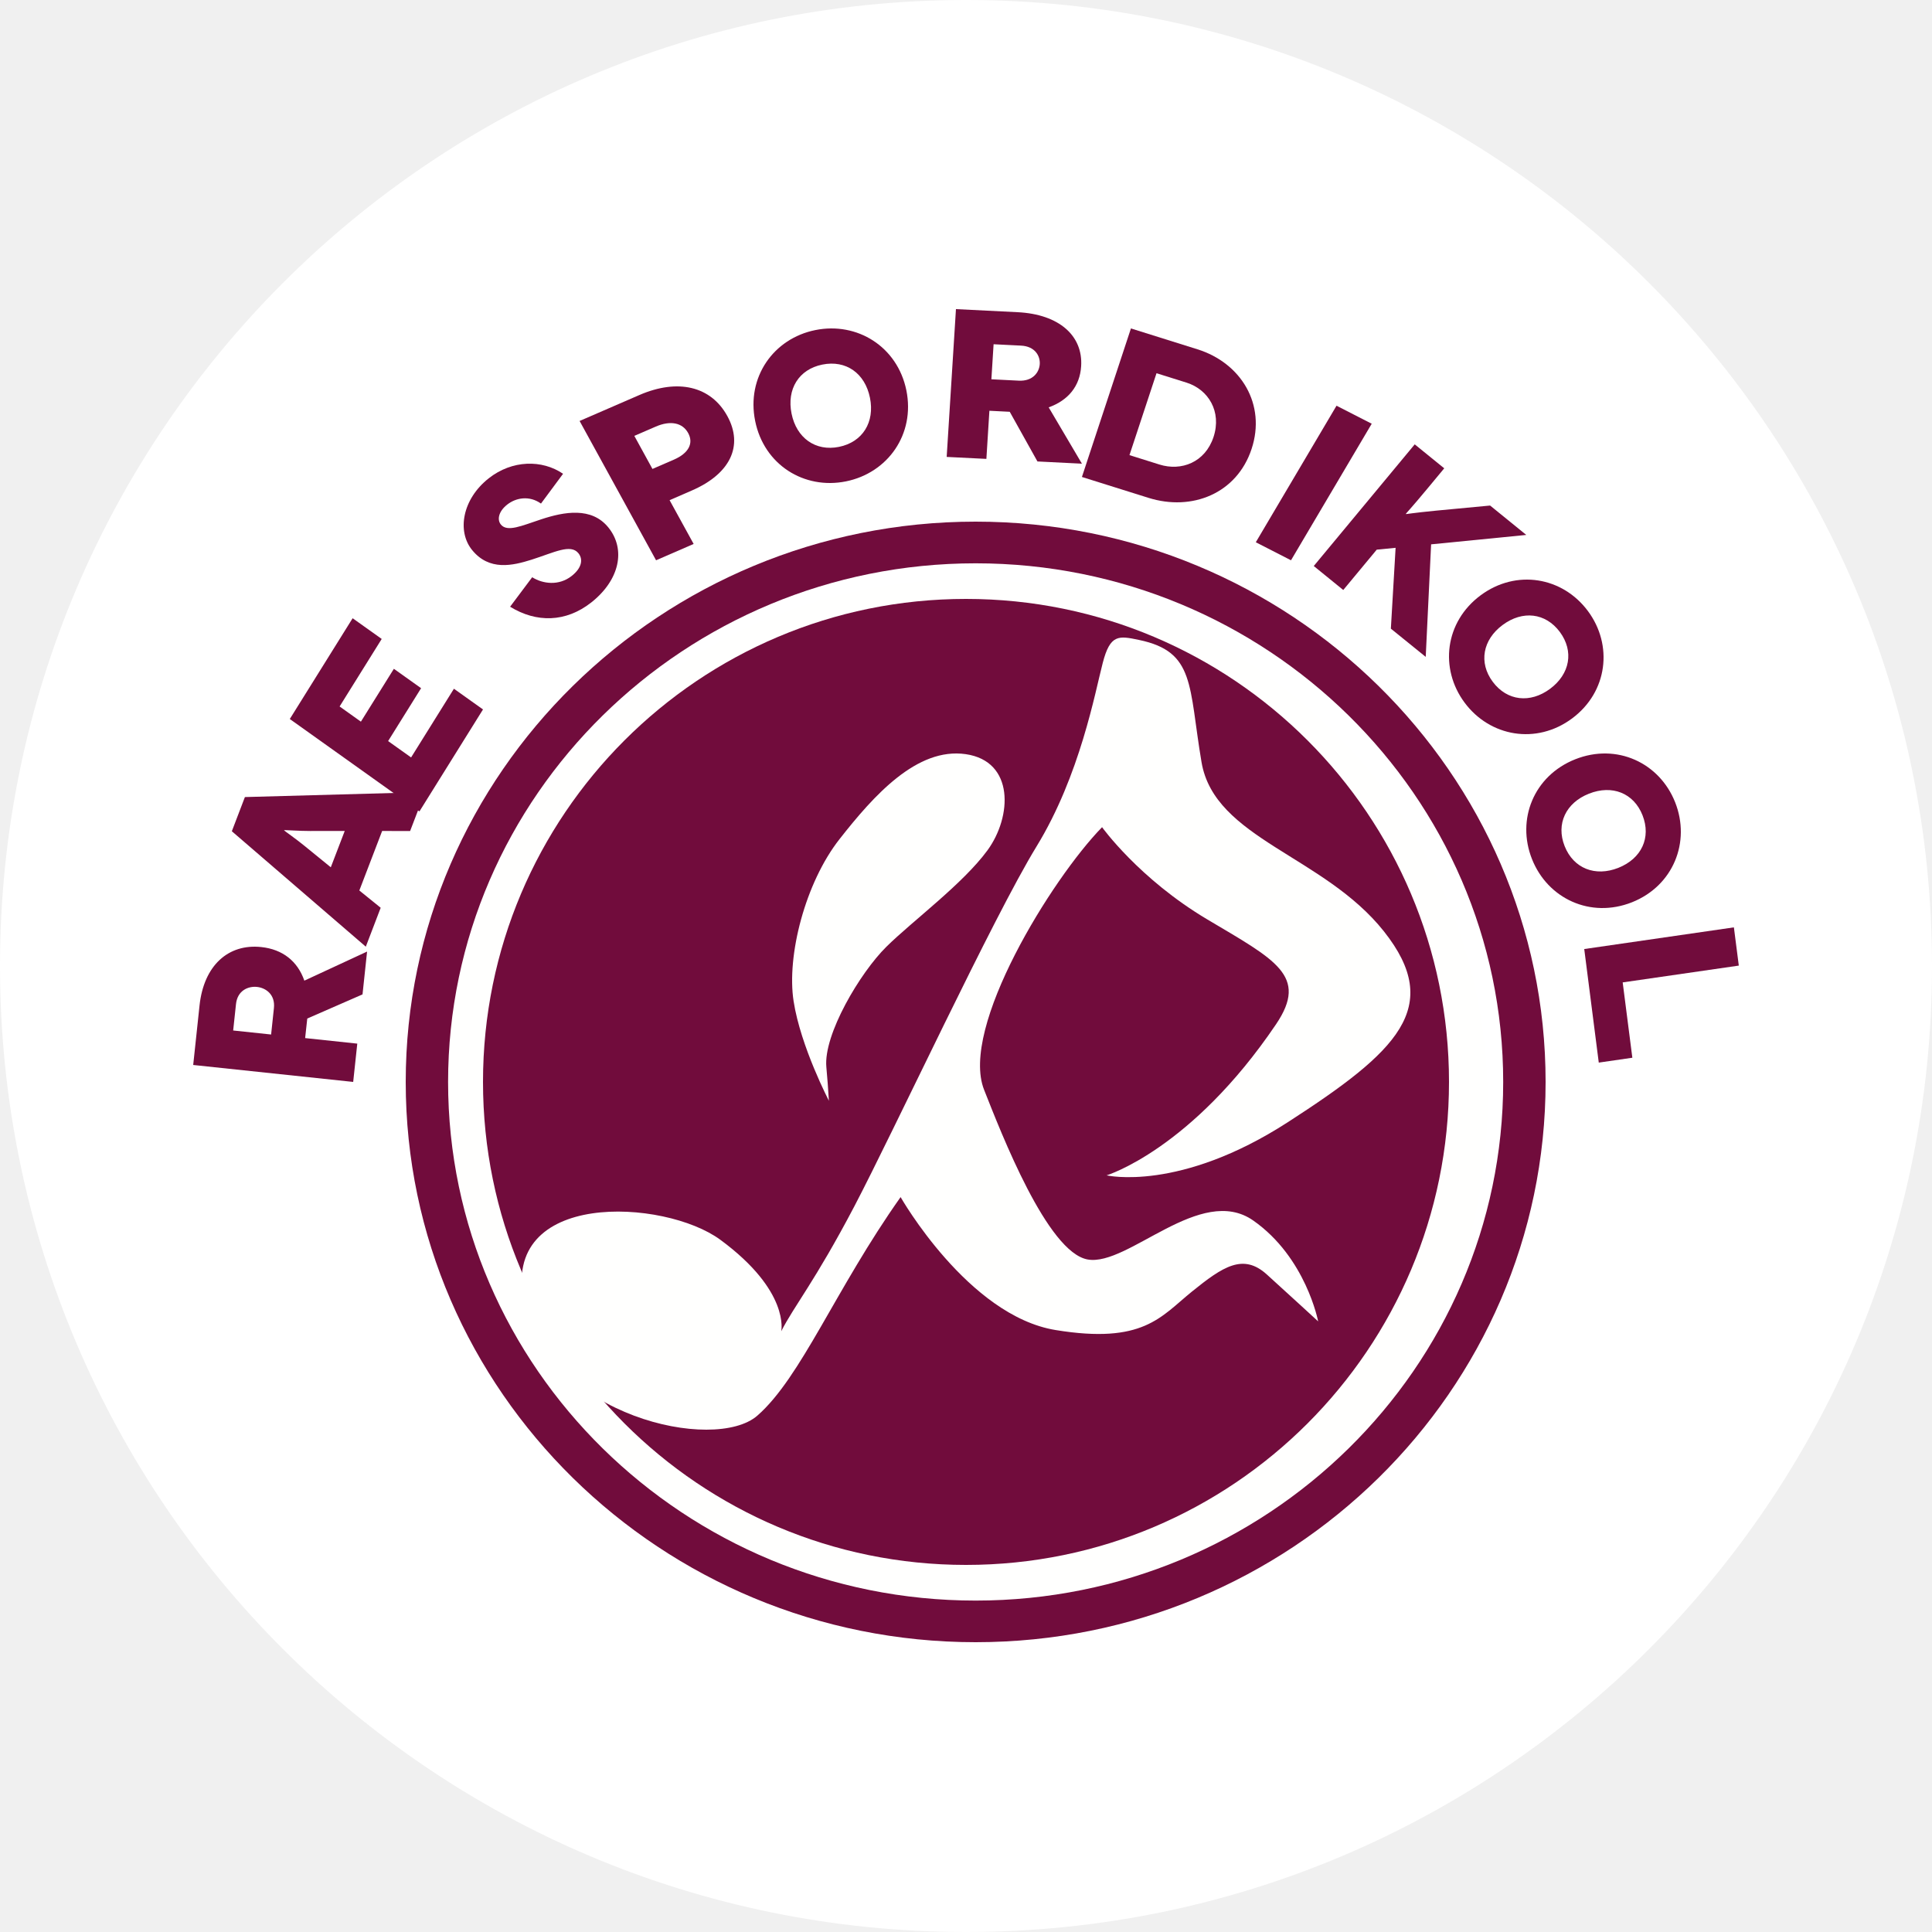
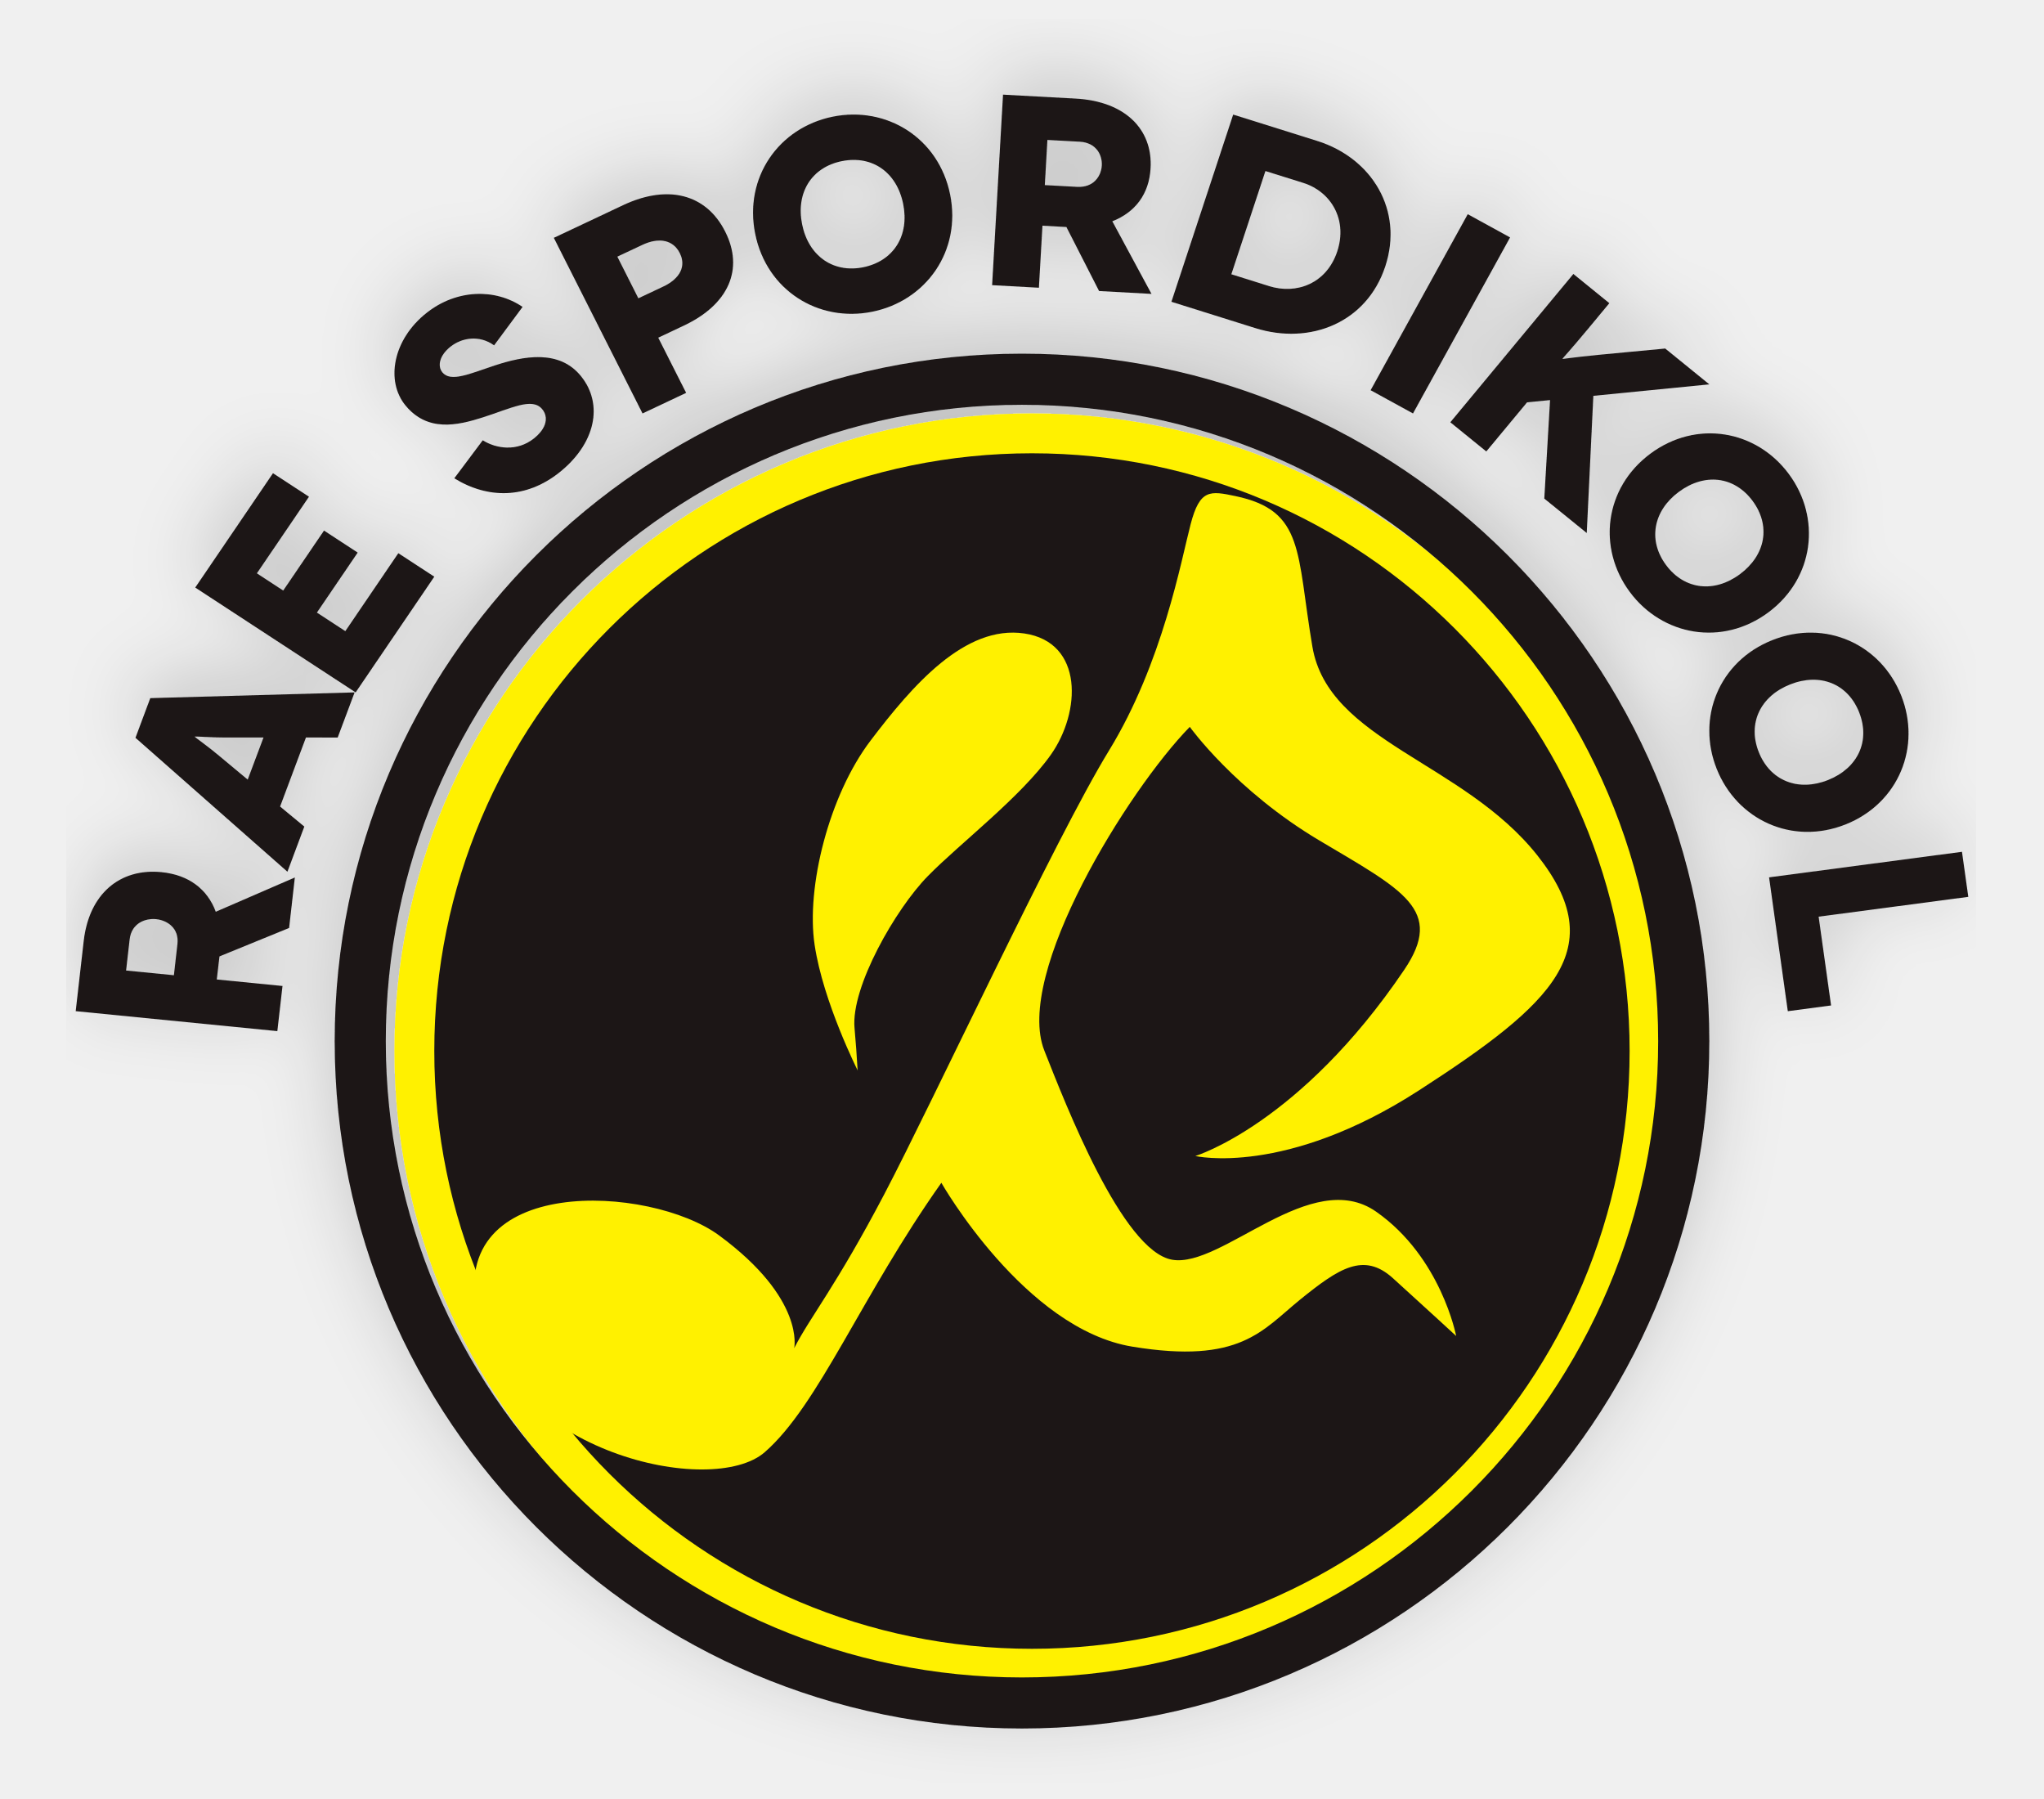
- <svg xmlns="http://www.w3.org/2000/svg" width="100px" height="100px" viewBox="0 0 100 100" version="1.1">
-   <defs />
+ <svg xmlns="http://www.w3.org/2000/svg" width="108px" height="95px" viewBox="0 0 108 95" version="1.1">
+   <defs>
+     <filter x="-0.5%" y="-4.6%" width="100.9%" height="107.9%" filterUnits="objectBoundingBox" id="filter-1">
+       <feOffset dx="0" dy="-1" in="SourceAlpha" result="shadowOffsetOuter1" />
+       <feGaussianBlur stdDeviation="2" in="shadowOffsetOuter1" result="shadowBlurOuter1" />
+       <feColorMatrix values="0 0 0 0 0   0 0 0 0 0   0 0 0 0 0  0 0 0 0.2 0" type="matrix" in="shadowBlurOuter1" result="shadowMatrixOuter1" />
+       <feMerge>
+         <feMergeNode in="shadowMatrixOuter1" />
+         <feMergeNode in="SourceGraphic" />
+       </feMerge>
+     </filter>
+   </defs>
  <g id="web" stroke="none" stroke-width="1" fill="none" fill-rule="evenodd">
-     <g id="Desktop-HD" transform="translate(-676, -787)">
-       <g id="Group-8" transform="translate(380, 641)">
-         <g id="Group-7">
-           <g id="rae" transform="translate(296, 146)">
-             <circle id="Oval-2-Copy" fill="#FFFFFF" cx="50" cy="50" r="50" />
-             <g id="Group-381" transform="translate(10, 16)">
-               <path d="M39.999,14 C25.113,14 13,26.114 13,41 C13,55.887 25.113,68 39.999,68 C54.889,68 67,55.887 67,41 C67,26.114 54.889,14 39.999,14" id="Fill-345" fill="#FFFFFE" />
-               <path d="M65,39.999 C65,53.804 53.808,65 40,65 C26.193,65 15,53.804 15,39.999 C15,26.192 26.193,15 40,15 C53.808,15 65,26.192 65,39.999" id="Fill-347" fill="#710C3C" />
-               <path d="M39.986,23.035 C37.457,22.672 35.224,25.177 33.453,27.434 C31.68,29.691 30.71,33.466 31.077,35.823 C31.442,38.181 32.917,41 32.917,41 C32.884,40.986 32.901,40.638 32.772,39.234 C32.615,37.548 34.521,34.344 35.878,33.005 C37.232,31.667 39.832,29.757 41.11,28.014 C42.386,26.271 42.516,23.401 39.986,23.035" id="Fill-349" fill="#FFFFFE" />
-               <path d="M36.615,45.961 C36.615,45.961 40.109,52.106 44.64,52.843 C49.17,53.584 50.08,52.162 51.689,50.856 C53.298,49.555 54.345,48.858 55.569,49.965 C56.794,51.075 58.227,52.394 58.227,52.394 C58.227,52.394 57.597,49.084 54.868,47.174 C52.138,45.263 48.402,49.552 46.306,49.192 C44.211,48.834 41.821,42.642 40.938,40.412 C39.66,37.19 44.449,29.473 47.043,26.815 C47.043,26.815 48.955,29.485 52.478,31.582 C56.005,33.68 57.746,34.502 56.049,37.014 C51.66,43.506 47.278,44.836 47.278,44.836 C47.278,44.836 51.045,45.719 56.677,42.072 C62.313,38.431 64.745,36.136 61.633,32.209 C58.517,28.281 52.865,27.418 52.191,23.45 C51.519,19.485 51.872,17.731 48.955,17.123 C47.902,16.902 47.464,16.818 47.078,18.312 C46.687,19.801 45.908,24.125 43.655,27.806 C41.402,31.482 36.26,42.552 34.218,46.444 C32.176,50.332 31.114,51.578 30.436,52.906 C30.436,52.906 30.904,50.835 27.285,48.171 C24.394,46.041 15.851,45.575 17.129,51.433 C18.408,57.288 26.987,59.207 29.2,57.273 C31.464,55.297 33.24,50.731 36.615,45.961" id="Fill-351" fill="#FFFFFE" />
-               <path d="M40.499,13.157 C25.443,13.157 13.193,25.201 13.193,40.001 C13.193,54.803 25.443,66.846 40.499,66.846 C55.557,66.846 67.805,54.803 67.805,40.001 C67.805,25.201 55.557,13.157 40.499,13.157 M40.499,69 C24.234,69 11,55.993 11,40.001 C11,24.011 24.234,11 40.499,11 C56.767,11 70,24.011 70,40.001 C70,55.993 56.767,69 40.499,69" id="Fill-353" fill="#710C3C" />
-               <path d="M4.033,37.546 L4.178,36.178 C4.254,35.47 3.751,35.131 3.303,35.083 C2.852,35.036 2.29,35.262 2.215,35.971 L2.069,37.338 L4.033,37.546 Z M8.764,35.47 L5.904,36.719 L5.794,37.731 L8.493,38.018 L8.281,40 L0,39.123 L0.328,36.044 C0.55,33.969 1.817,32.839 3.521,33.019 C4.634,33.137 5.405,33.755 5.753,34.758 L9,33.253 L8.764,35.47 Z" id="Fill-355" fill="#710C3C" />
-               <path d="M7.843,27.011 L6.05,27.012 C5.522,27.014 4.714,26.957 4.709,26.968 L4.706,26.98 C4.701,26.991 5.356,27.448 5.755,27.778 L7.122,28.891 L7.843,27.011 Z M9.78,27.011 L8.599,30.092 L9.704,30.986 L8.934,33 L2,27.025 L2.676,25.256 L12,25 L11.227,27.014 L9.78,27.011 Z" id="Fill-357" fill="#710C3C" />
-               <polygon id="Fill-359" fill="#710C3C" points="13.495 19.649 15 20.721 11.709 26 5 21.216 8.252 16 9.757 17.072 7.578 20.567 8.68 21.353 10.387 18.617 11.796 19.621 10.089 22.358 11.278 23.205" />
-               <path d="M18.001,10.065 C17.4,9.635 16.704,9.761 16.254,10.117 C15.802,10.471 15.721,10.901 15.924,11.149 C16.254,11.557 17.008,11.212 18,10.884 C19.211,10.482 20.619,10.231 21.486,11.298 C22.409,12.435 22.073,14.025 20.603,15.184 C19.285,16.222 17.763,16.241 16.403,15.404 L17.546,13.878 C18.09,14.221 18.924,14.337 19.591,13.811 C20.133,13.384 20.183,12.935 19.938,12.634 C19.534,12.136 18.693,12.594 17.517,12.968 C16.529,13.28 15.321,13.561 14.434,12.467 C13.648,11.499 13.926,9.837 15.297,8.757 C16.506,7.805 18.054,7.779 19.144,8.523 L18.001,10.065 Z" id="Fill-361" fill="#710C3C" />
-               <path d="M24.883,7.79 C25.638,7.462 25.914,6.948 25.618,6.412 C25.325,5.876 24.698,5.753 23.946,6.079 L22.833,6.561 L23.771,8.272 L24.883,7.79 Z M23.093,4.447 C25.085,3.582 26.797,3.987 27.645,5.532 C28.494,7.077 27.797,8.528 25.804,9.391 L24.658,9.889 L25.903,12.155 L23.958,13 L20,5.789 L23.093,4.447 Z" id="Fill-363" fill="#710C3C" />
-               <path d="M33.425,7.13 C34.653,6.882 35.285,5.848 35.029,4.59 C34.773,3.32 33.79,2.622 32.562,2.871 C31.347,3.117 30.713,4.14 30.971,5.409 C31.225,6.668 32.209,7.376 33.425,7.13 M32.201,1.085 C34.365,0.647 36.453,1.939 36.914,4.208 C37.373,6.478 35.951,8.478 33.787,8.916 C31.622,9.353 29.546,8.06 29.087,5.79 C28.627,3.521 30.038,1.522 32.201,1.085" id="Fill-365" fill="#710C3C" />
-               <path d="M41.314,3.632 L42.732,3.703 C43.466,3.74 43.792,3.263 43.818,2.847 C43.845,2.432 43.581,1.926 42.847,1.889 L41.428,1.818 L41.314,3.632 Z M43.698,7.885 L42.264,5.314 L41.211,5.261 L41.055,7.752 L39,7.65 L39.48,0 L42.673,0.159 C44.827,0.267 46.059,1.382 45.96,2.955 C45.896,3.983 45.297,4.719 44.28,5.085 L46,8 L43.698,7.885 Z" id="Fill-367" fill="#710C3C" />
-               <path d="M50.016,8.045 C51.143,8.398 52.376,7.937 52.812,6.619 C53.246,5.301 52.542,4.16 51.416,3.805 L49.861,3.318 L48.461,7.557 L50.016,8.045 Z M51.984,2.081 C54.238,2.788 55.544,4.932 54.782,7.237 C54.021,9.544 51.701,10.475 49.447,9.769 L46,8.688 L48.537,1 L51.984,2.081 Z" id="Fill-369" fill="#710C3C" />
-               <polygon id="Fill-371" fill="#710C3C" points="55 12.067 59.178 5 61 5.932 56.822 13" />
-               <path d="M61.991,16.539 L62.236,12.355 L61.26,12.45 L59.527,14.538 L58,13.297 L63.226,7 L64.753,8.24 L63.902,9.266 C63.037,10.309 62.756,10.594 62.764,10.6 L62.773,10.608 C62.783,10.615 63.144,10.547 64.32,10.432 L67.128,10.167 L69,11.688 L64.074,12.175 L63.795,18 L61.991,16.539 Z" id="Fill-373" fill="#710C3C" />
-               <path d="M67.263,19.287 C68.006,20.286 69.204,20.416 70.23,19.654 C71.265,18.885 71.477,17.707 70.735,16.707 C69.997,15.717 68.809,15.581 67.774,16.35 C66.747,17.112 66.526,18.297 67.263,19.287 M72.189,15.626 C73.499,17.387 73.219,19.813 71.37,21.187 C69.52,22.561 67.118,22.13 65.808,20.369 C64.499,18.607 64.785,16.19 66.633,14.816 C68.484,13.442 70.88,13.864 72.189,15.626" id="Fill-375" fill="#710C3C" />
-               <path d="M70.985,27.795 C71.445,28.955 72.573,29.392 73.764,28.92 C74.964,28.443 75.475,27.357 75.016,26.196 C74.56,25.045 73.441,24.605 72.241,25.082 C71.05,25.554 70.529,26.644 70.985,27.795 M76.705,25.526 C77.516,27.571 76.617,29.848 74.47,30.702 C72.322,31.553 70.106,30.512 69.295,28.465 C68.483,26.419 69.386,24.152 71.534,23.3 C73.682,22.448 75.894,23.479 76.705,25.526" id="Fill-377" fill="#710C3C" />
-               <polygon id="Fill-379" fill="#710C3C" points="74.49 38.748 72.752 39 72 33.122 79.746 32 80 33.979 73.99 34.849" />
-             </g>
+     <g id="Desktop-HD" transform="translate(-511, -914)">
+       <g id="Group-2" filter="url(#filter-1)" transform="translate(0, 880)">
+         <g id="Group" transform="translate(164, 21)">
+           <g id="rae" transform="translate(351, 18)">
+             <path d="M50.526,16.842 C31.954,16.842 16.842,31.955 16.842,50.526 C16.842,69.099 31.954,84.211 50.526,84.211 C69.101,84.211 84.211,69.099 84.211,50.526 C84.211,31.955 69.101,16.842 50.526,16.842" id="Fill-267" fill="#FFF101" />
+             <path d="M82.105,50.525 C82.105,67.963 67.968,82.105 50.527,82.105 C33.086,82.105 18.947,67.963 18.947,50.525 C18.947,33.085 33.086,18.947 50.527,18.947 C67.968,18.947 82.105,33.085 82.105,50.525" id="Fill-269" fill="#1A1919" />
+             <path d="M50.126,28.466 C46.98,27.999 44.203,31.221 41.998,34.126 C39.794,37.029 38.586,41.886 39.043,44.919 C39.497,47.952 41.332,51.579 41.332,51.579 C41.291,51.561 41.312,51.113 41.151,49.307 C40.956,47.137 43.328,43.016 45.016,41.292 C46.7,39.571 49.935,37.115 51.524,34.872 C53.112,32.629 53.273,28.937 50.126,28.466" id="Fill-271" fill="#FFF101" />
+             <path d="M45.739,57.486 C45.739,57.486 50.138,65.216 55.84,66.144 C61.541,67.077 62.686,65.287 64.711,63.644 C66.737,62.008 68.054,61.13 69.595,62.523 C71.137,63.919 72.94,65.579 72.94,65.579 C72.94,65.579 72.147,61.415 68.712,59.012 C65.276,56.608 60.575,62.004 57.936,61.551 C55.3,61.101 52.292,53.31 51.181,50.505 C49.573,46.452 55.599,36.744 58.865,33.4 C58.865,33.4 61.271,36.759 65.705,39.397 C70.143,42.037 72.335,43.07 70.199,46.231 C64.676,54.398 59.16,56.071 59.16,56.071 C59.16,56.071 63.901,57.181 70.99,52.594 C78.082,48.013 81.143,45.127 77.227,40.185 C73.306,35.245 66.191,34.158 65.344,29.167 C64.497,24.179 64.941,21.973 61.271,21.207 C59.946,20.93 59.394,20.824 58.908,22.703 C58.416,24.577 57.436,30.016 54.6,34.647 C51.765,39.272 45.293,53.197 42.722,58.093 C40.153,62.985 38.816,64.553 37.963,66.223 C37.963,66.223 38.552,63.618 33.997,60.267 C30.359,57.587 19.606,57 21.216,64.37 C22.824,71.736 33.622,74.15 36.408,71.717 C39.257,69.231 41.492,63.487 45.739,57.486" id="Fill-273" fill="#FFF101" />
+             <path d="M49.998,16.385 C31.465,16.385 16.384,31.468 16.384,50.002 C16.384,68.537 31.465,83.618 49.998,83.618 C68.536,83.618 83.614,68.537 83.614,50.002 C83.614,31.468 68.536,16.385 49.998,16.385 M49.998,86.316 C29.976,86.316 13.684,70.028 13.684,50.002 C13.684,29.977 29.976,13.684 49.998,13.684 C70.025,13.684 86.316,29.977 86.316,50.002 C86.316,70.028 70.025,86.316 49.998,86.316" id="Fill-275" fill="#1A1919" />
+             <path d="M5.189,46.521 L5.375,44.876 C5.474,44.024 4.826,43.616 4.25,43.558 C3.669,43.502 2.947,43.774 2.85,44.627 L2.662,46.272 L5.189,46.521 Z M11.276,44.024 L7.596,45.526 L7.454,46.745 L10.927,47.089 L10.654,49.474 L0,48.419 L0.423,44.715 C0.707,42.219 2.337,40.858 4.53,41.075 C5.961,41.217 6.954,41.961 7.401,43.168 L11.579,41.357 L11.276,44.024 Z" id="Fill-277" fill="#1A1919" />
+             <path d="M9.924,33.96 L7.848,33.961 C7.236,33.964 6.3,33.897 6.295,33.91 L6.291,33.923 C6.285,33.937 7.043,34.478 7.506,34.869 L9.088,36.187 L9.924,33.96 Z M12.166,33.96 L10.799,37.609 L12.079,38.668 L11.187,41.053 L3.158,33.977 L3.941,31.882 L14.737,31.579 L13.842,33.964 L12.166,33.96 Z" id="Fill-279" fill="#1A1919" />
+             <polygon id="Fill-281" fill="#1A1919" points="17.046 24.225 18.947 25.466 14.791 31.579 6.316 26.04 10.424 20 12.325 21.241 9.572 25.289 10.965 26.199 13.12 23.03 14.9 24.193 12.744 27.362 14.246 28.343" />
+             <path d="M22.107,13.244 C21.316,12.677 20.4,12.844 19.807,13.311 C19.213,13.778 19.106,14.343 19.373,14.669 C19.807,15.207 20.8,14.753 22.105,14.32 C23.698,13.791 25.552,13.462 26.693,14.866 C27.907,16.362 27.465,18.455 25.53,19.979 C23.796,21.345 21.793,21.37 20.004,20.268 L21.508,18.26 C22.223,18.712 23.321,18.864 24.199,18.172 C24.912,17.611 24.978,17.02 24.655,16.623 C24.124,15.969 23.018,16.571 21.47,17.063 C20.17,17.473 18.581,17.843 17.413,16.404 C16.379,15.13 16.745,12.943 18.548,11.523 C20.139,10.269 22.176,10.235 23.611,11.214 L22.107,13.244 Z" id="Fill-283" fill="#1A1919" />
+             <path d="M31.046,10.139 C31.939,9.717 32.266,9.056 31.916,8.366 C31.569,7.677 30.827,7.518 29.936,7.939 L28.618,8.558 L29.729,10.759 L31.046,10.139 Z M28.926,5.838 C31.285,4.726 33.313,5.246 34.316,7.234 C35.322,9.222 34.496,11.088 32.137,12.199 L30.78,12.84 L32.254,15.755 L29.95,16.842 L25.263,7.565 L28.926,5.838 Z" id="Fill-285" fill="#1A1919" />
+             <path d="M41.611,9.119 C43.228,8.792 44.059,7.431 43.722,5.776 C43.385,4.105 42.092,3.187 40.477,3.514 C38.878,3.838 38.043,5.184 38.382,6.854 C38.717,8.511 40.012,9.442 41.611,9.119 M40.001,1.164 C42.849,0.588 45.596,2.288 46.202,5.274 C46.806,8.26 44.936,10.893 42.088,11.468 C39.24,12.043 36.508,10.343 35.904,7.356 C35.298,4.369 37.155,1.74 40.001,1.164" id="Fill-287" fill="#1A1919" />
+             <path d="M51.205,4.779 L52.911,4.872 C53.794,4.921 54.185,4.294 54.217,3.746 C54.249,3.2 53.933,2.534 53.049,2.486 L51.342,2.393 L51.205,4.779 Z M54.073,10.375 L52.347,6.993 L51.081,6.923 L50.893,10.201 L48.421,10.065 L48.998,0 L52.84,0.209 C55.431,0.351 56.913,1.818 56.794,3.888 C56.717,5.241 55.996,6.209 54.772,6.691 L56.842,10.526 L54.073,10.375 Z" id="Fill-289" fill="#1A1919" />
+             <path d="M63.062,10.117 C64.511,10.571 66.098,9.977 66.658,8.281 C67.217,6.586 66.312,5.118 64.863,4.662 L62.862,4.035 L61.061,9.489 L63.062,10.117 Z M65.594,2.444 C68.494,3.353 70.173,6.111 69.193,9.077 C68.214,12.044 65.229,13.243 62.33,12.334 L57.895,10.943 L61.159,1.053 L65.594,2.444 Z" id="Fill-291" fill="#1A1919" />
+             <polygon id="Fill-293" fill="#1A1919" points="68.421 15.615 73.552 6.316 75.789 7.543 70.659 16.842" />
+             <path d="M77.597,21.34 L77.901,16.136 L76.687,16.254 L74.532,18.85 L72.632,17.308 L79.133,9.474 L81.033,11.017 L79.974,12.293 C78.897,13.59 78.548,13.944 78.558,13.952 L78.57,13.962 C78.581,13.971 79.031,13.886 80.494,13.743 L83.986,13.413 L86.316,15.306 L80.188,15.912 L79.84,23.158 L77.597,21.34 Z" id="Fill-295" fill="#1A1919" />
+             <path d="M84.03,24.851 C85.008,26.166 86.584,26.336 87.934,25.334 C89.296,24.322 89.576,22.772 88.599,21.456 C87.628,20.154 86.064,19.975 84.702,20.987 C83.351,21.989 83.061,23.548 84.03,24.851 M90.512,20.034 C92.236,22.352 91.867,25.544 89.435,27.352 C87,29.16 83.84,28.592 82.116,26.275 C80.394,23.956 80.769,20.777 83.201,18.968 C85.636,17.16 88.789,17.716 90.512,20.034" id="Fill-297" fill="#1A1919" />
+             <path d="M88.928,34.73 C89.532,36.257 91.017,36.832 92.584,36.211 C94.164,35.583 94.836,34.153 94.231,32.627 C93.631,31.112 92.16,30.532 90.581,31.16 C89.013,31.782 88.327,33.216 88.928,34.73 M96.454,31.744 C97.522,34.436 96.338,37.432 93.513,38.555 C90.687,39.676 87.771,38.305 86.704,35.612 C85.636,32.92 86.823,29.936 89.65,28.816 C92.476,27.695 95.386,29.051 96.454,31.744" id="Fill-299" fill="#1A1919" />
+             <polygon id="Fill-301" fill="#1A1919" points="92.75 48.118 90.463 48.421 89.474 41.35 99.666 40 100 42.38 92.092 43.427" />
          </g>
        </g>
      </g>
    </g>
  </g>
</svg>
